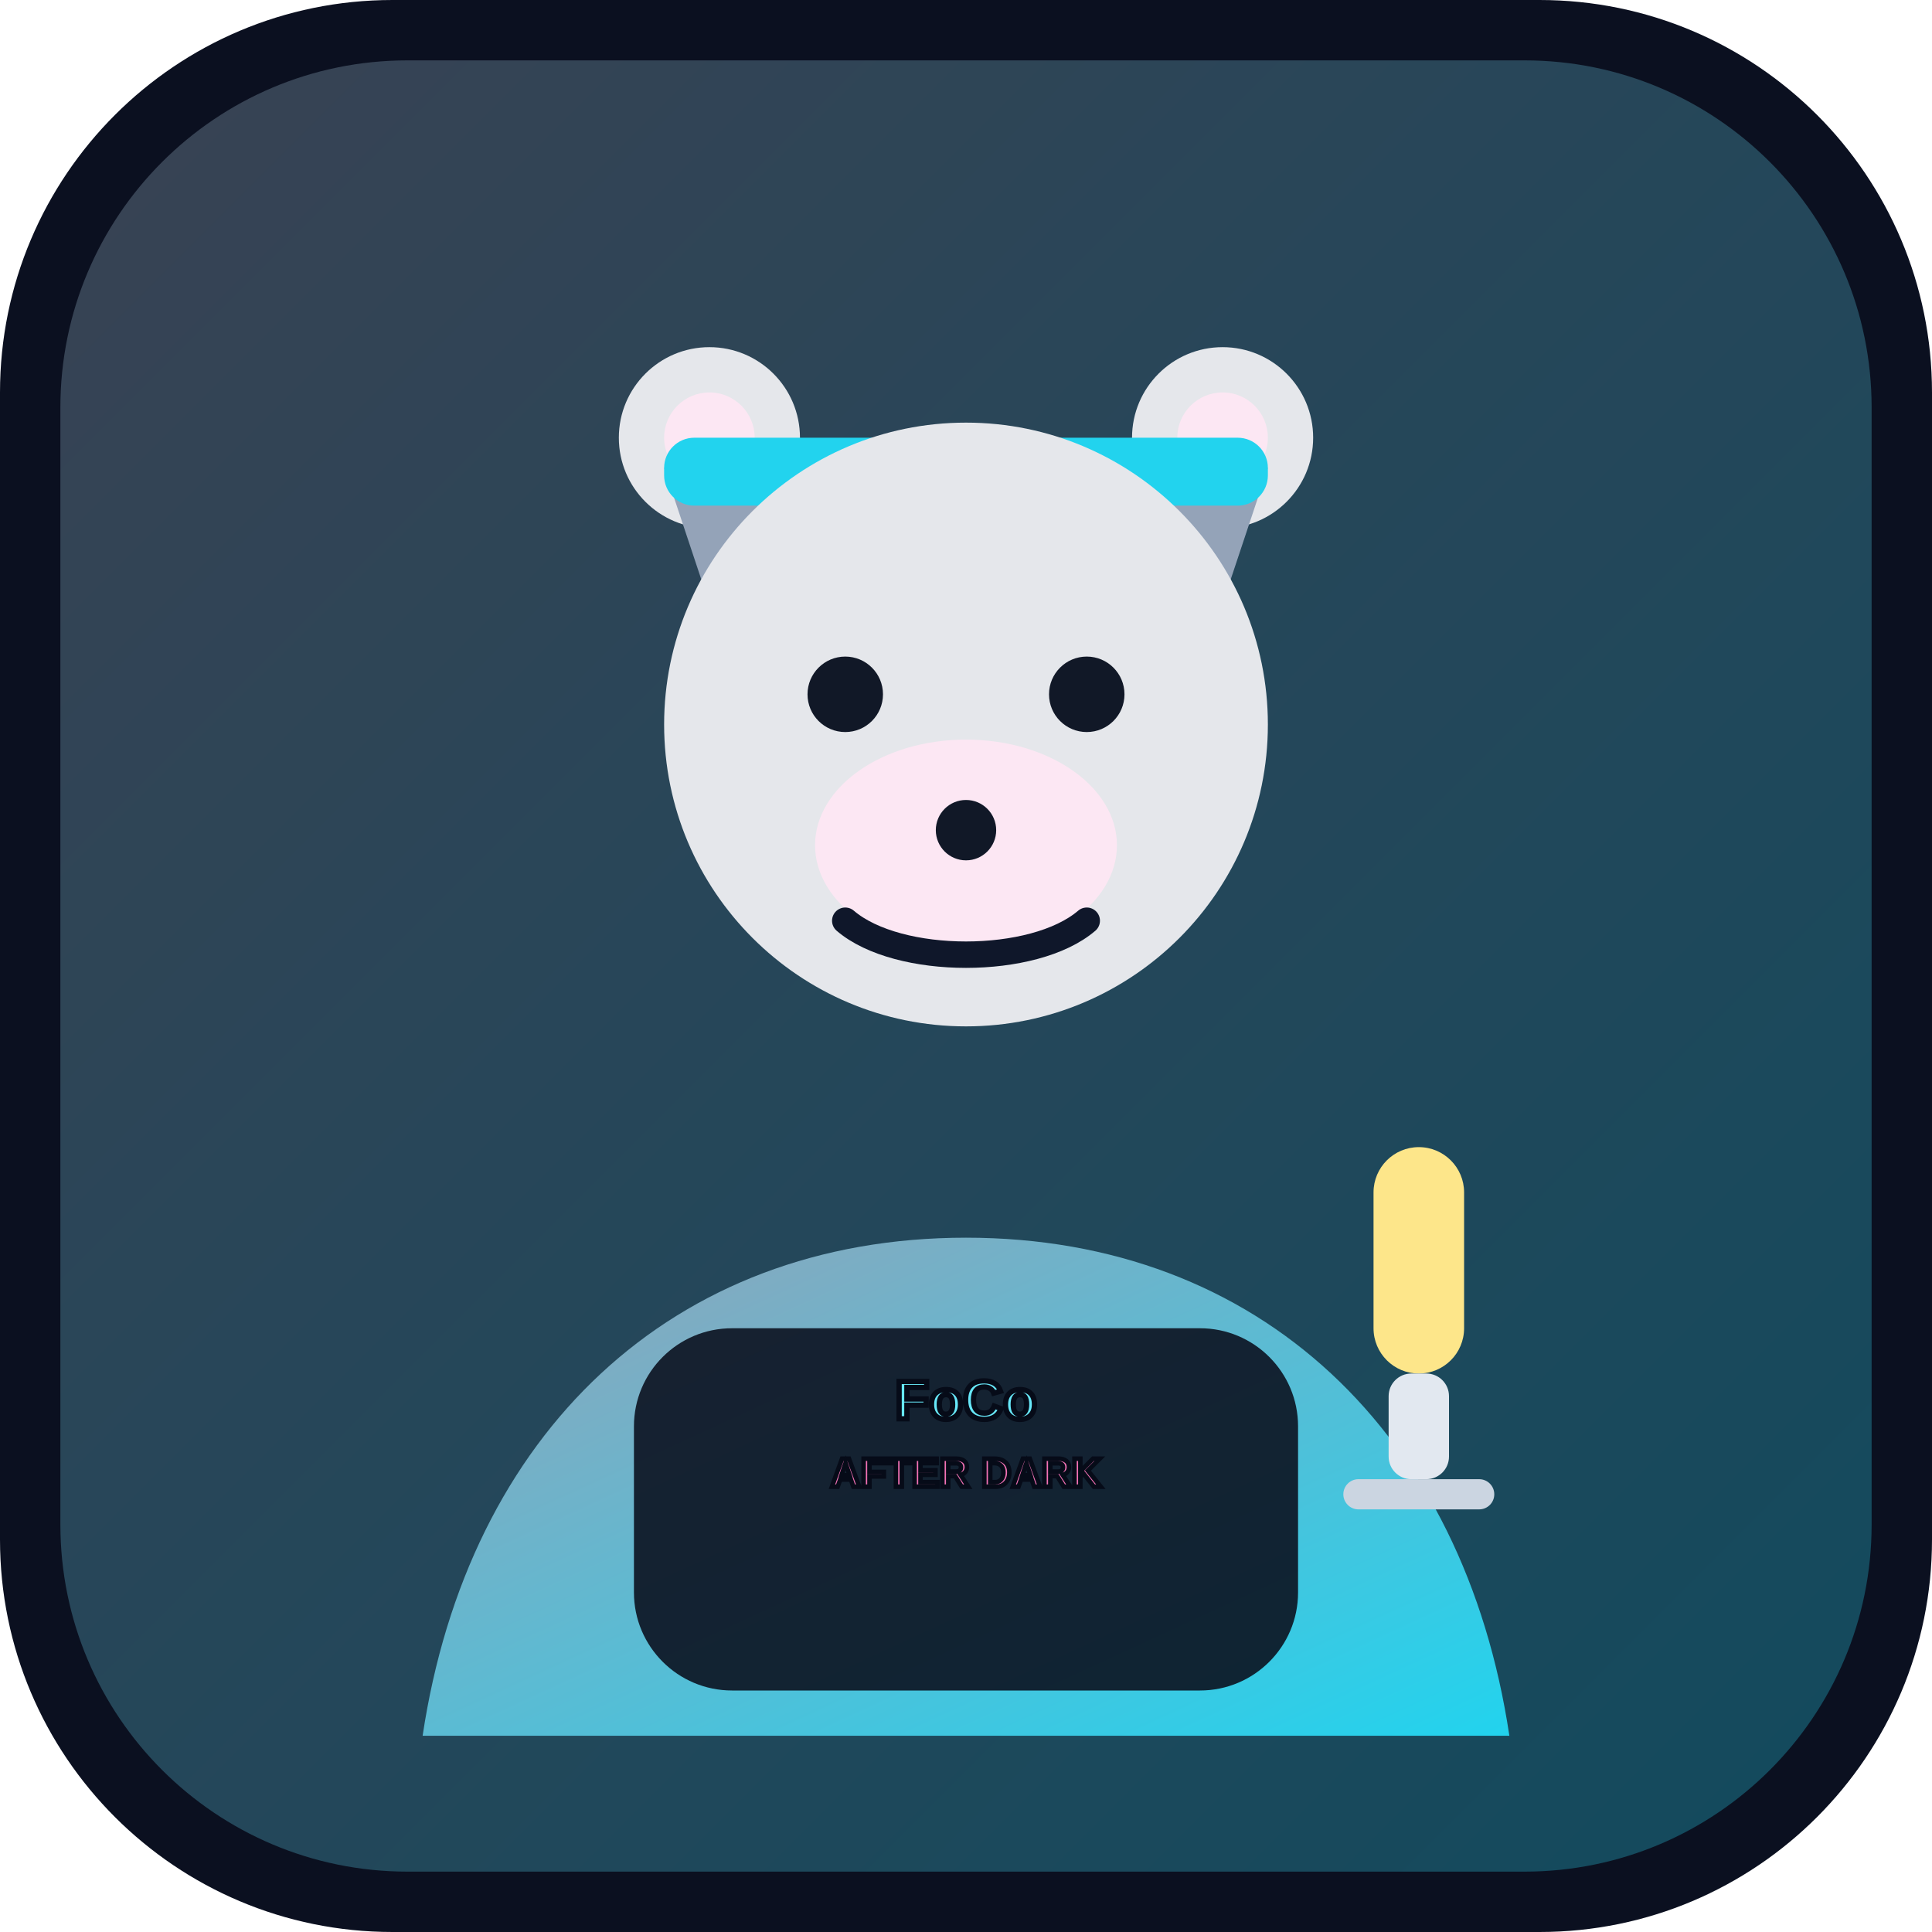
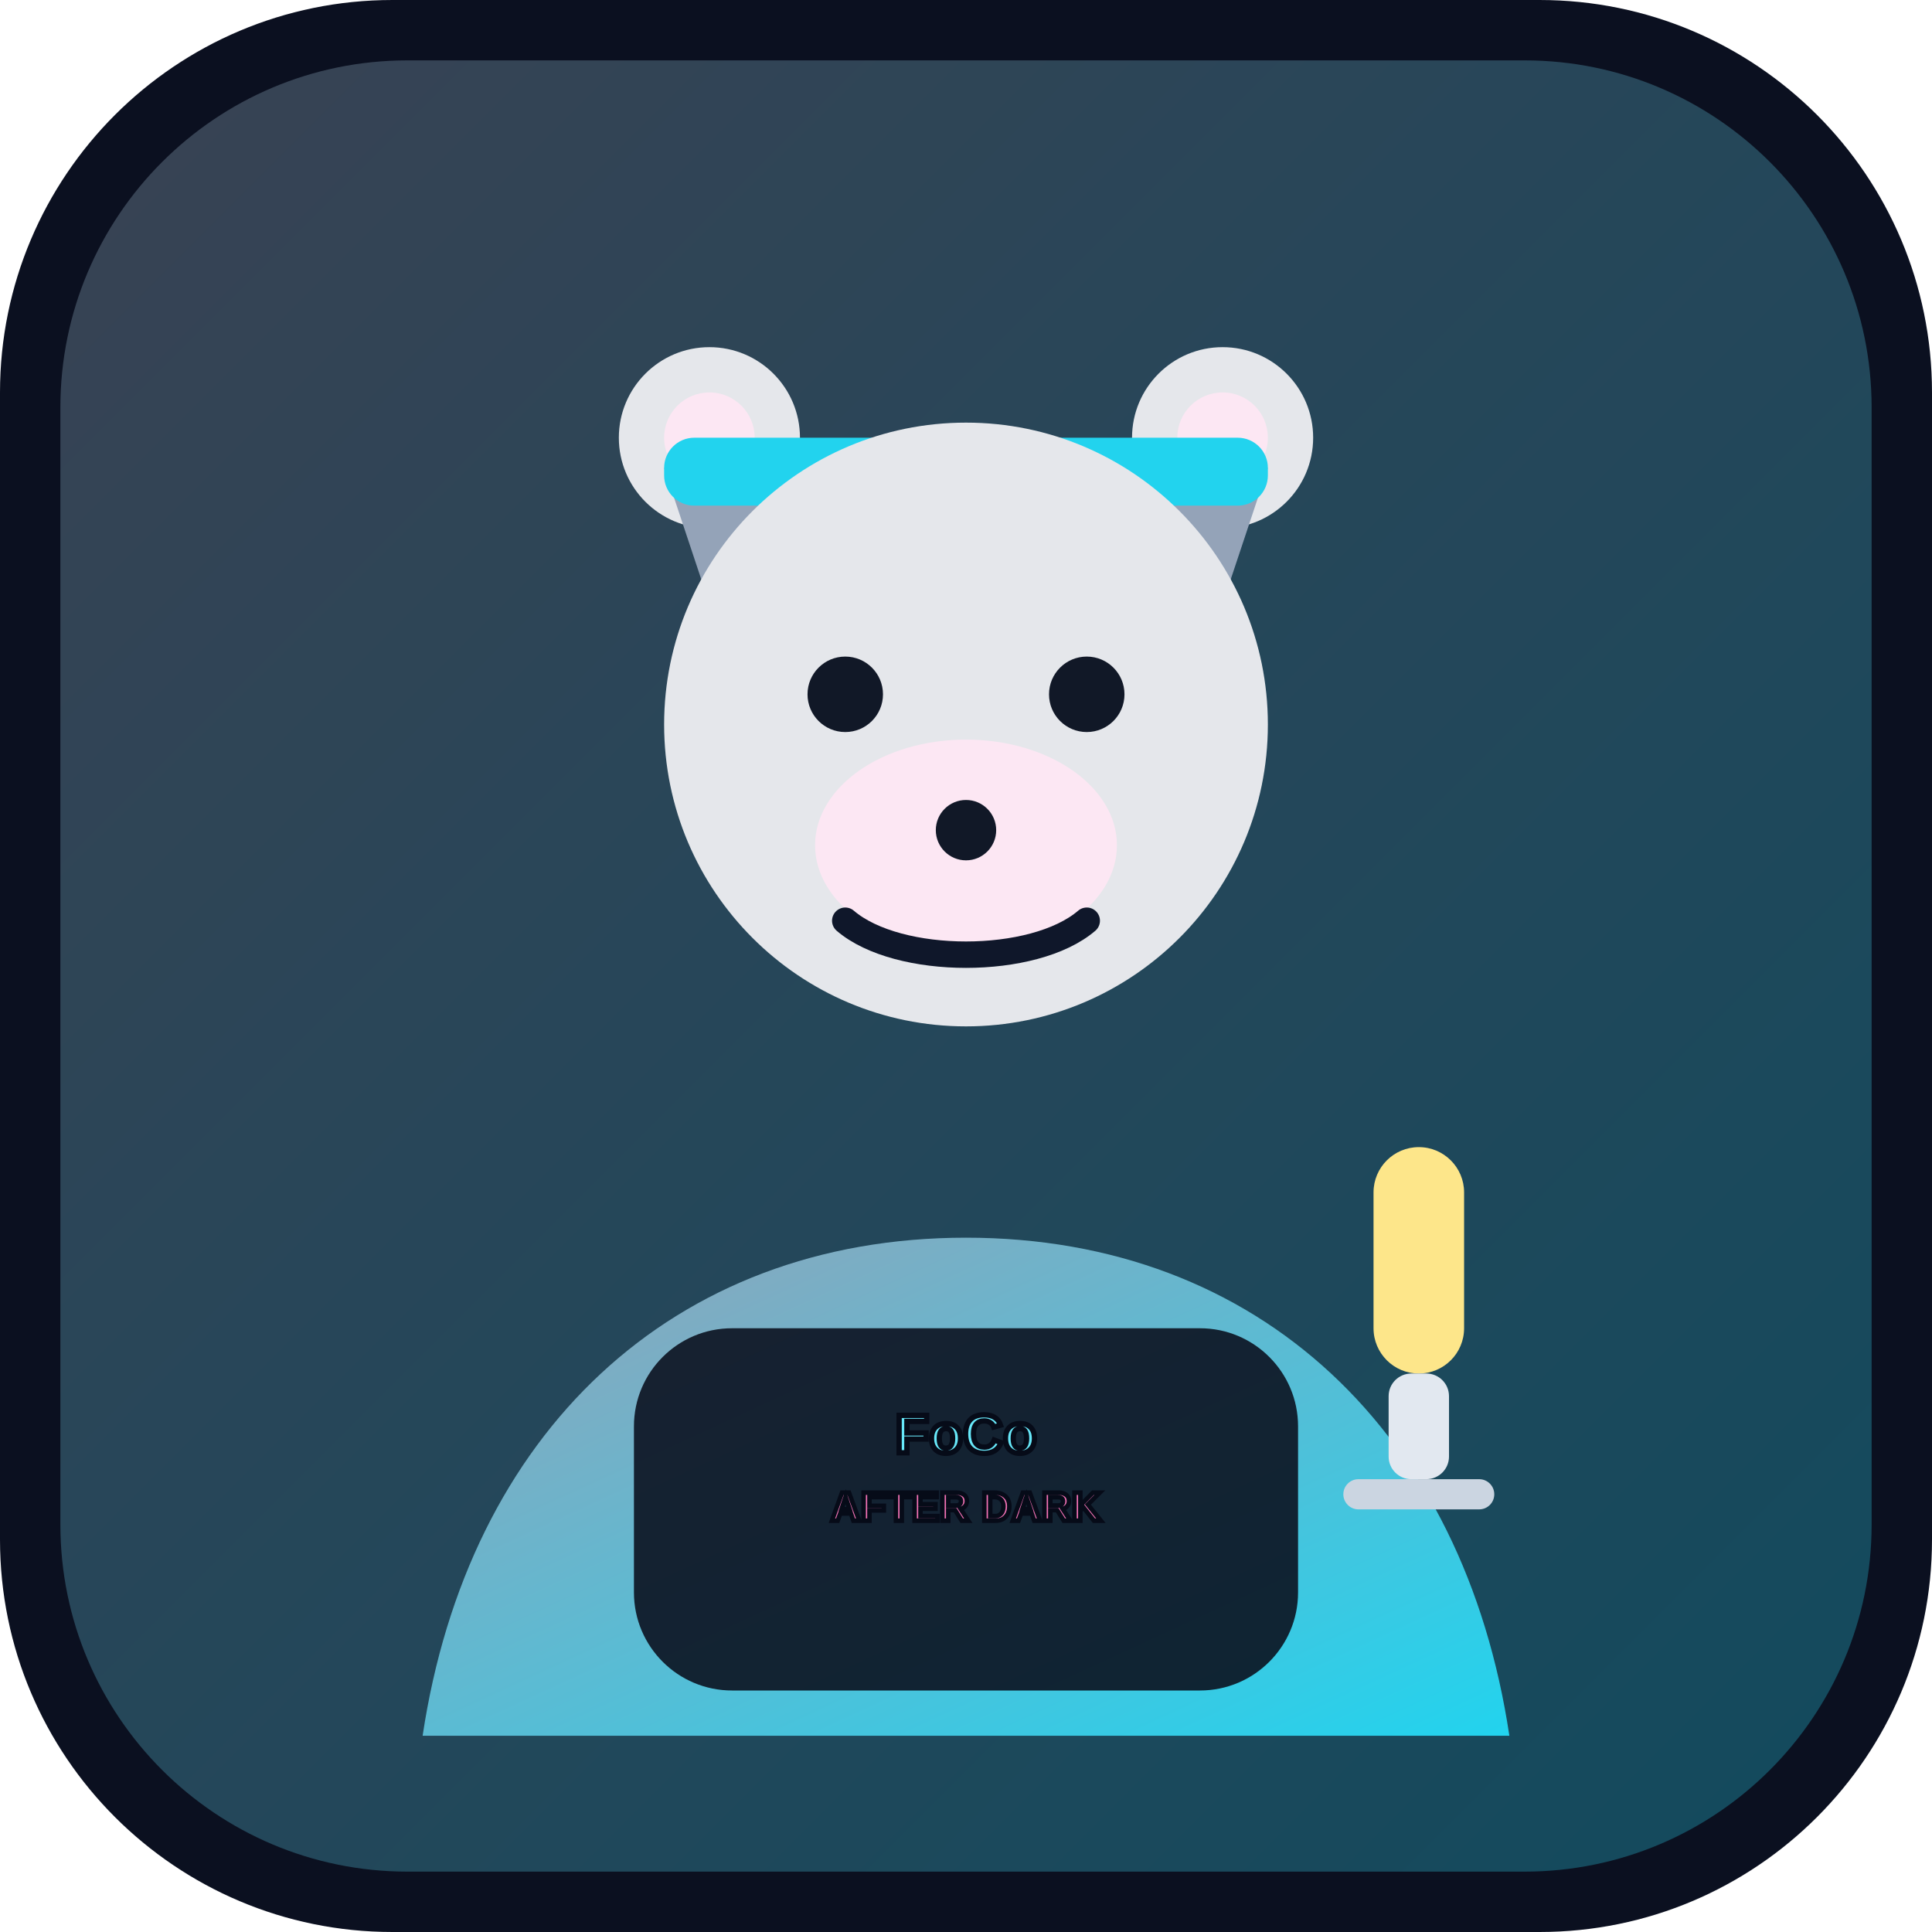
<svg xmlns="http://www.w3.org/2000/svg" viewBox="0 0 256 256" role="img" aria-label="Party Panda">
  <defs>
    <linearGradient id="bg" x1="0" y1="0" x2="1" y2="1">
      <stop offset="0%" stop-color="#94a3b8" stop-opacity="0.34" />
      <stop offset="100%" stop-color="#22d3ee" stop-opacity="0.30" />
    </linearGradient>
    <linearGradient id="shirt" x1="0" y1="0" x2="1" y2="1">
      <stop offset="0%" stop-color="#94a3b8" />
      <stop offset="100%" stop-color="#22d3ee" />
    </linearGradient>
  </defs>
  <rect width="256" height="256" rx="52" fill="#0b1020" />
  <rect x="8" y="8" width="240" height="240" rx="46" fill="url(#bg)" />
  <circle cx="94" cy="58" r="12" fill="#e5e7eb" />
  <circle cx="162" cy="58" r="12" fill="#e5e7eb" />
  <circle cx="94" cy="58" r="6" fill="#fce7f3" />
  <circle cx="162" cy="58" r="6" fill="#fce7f3" />
  <path d="M88 62h80l-8 24H96z" fill="#94a3b8" />
  <rect x="88" y="58" width="80" height="9" rx="4" fill="#22d3ee" />
  <circle cx="128" cy="96" r="40" fill="#e5e7eb" />
  <ellipse cx="128" cy="112" rx="20" ry="14" fill="#fce7f3" />
  <circle cx="112" cy="92" r="5" fill="#111827" />
  <circle cx="144" cy="92" r="5" fill="#111827" />
  <circle cx="128" cy="110" r="4" fill="#111827" />
  <path d="M112 122c7 6 25 6 32 0" fill="none" stroke="#0f172a" stroke-width="3.5" stroke-linecap="round" />
  <path d="M56 230c6-40 33-66 72-66s66 26 72 66" fill="url(#shirt)" />
  <rect x="84" y="176" width="88" height="48" rx="13" fill="#0b1220" opacity="0.9" />
-   <text x="128" y="188" text-anchor="middle" font-family="Arial, sans-serif" font-size="7.2" font-weight="700" fill="#67e8f9" stroke="#060b18" stroke-width="0.7" letter-spacing="0.10">FoCo</text>
-   <text x="128" y="197" text-anchor="middle" font-family="Arial, sans-serif" font-size="5.4" font-weight="700" fill="#f472b6" stroke="#060b18" stroke-width="0.6" letter-spacing="0.08">AFTER DARK</text>
+   <g transform="translate(128 198)" text-anchor="middle" font-family="Arial, sans-serif" font-weight="700">
+     <text y="-5.5" font-size="7.2" fill="#67e8f9" stroke="#060b18" stroke-width="0.7" letter-spacing="0.10">FoCo</text>
+     <text y="3.5" font-size="5.4" fill="#f472b6" stroke="#060b18" stroke-width="0.6" letter-spacing="0.08">AFTER DARK</text>
+   </g>
  <rect x="182" y="152" width="12" height="30" rx="6" fill="#fde68a" />
  <rect x="184" y="182" width="8" height="14" rx="3" fill="#e2e8f0" />
  <rect x="178" y="196" width="20" height="4" rx="2" fill="#cbd5e1" />
</svg>
